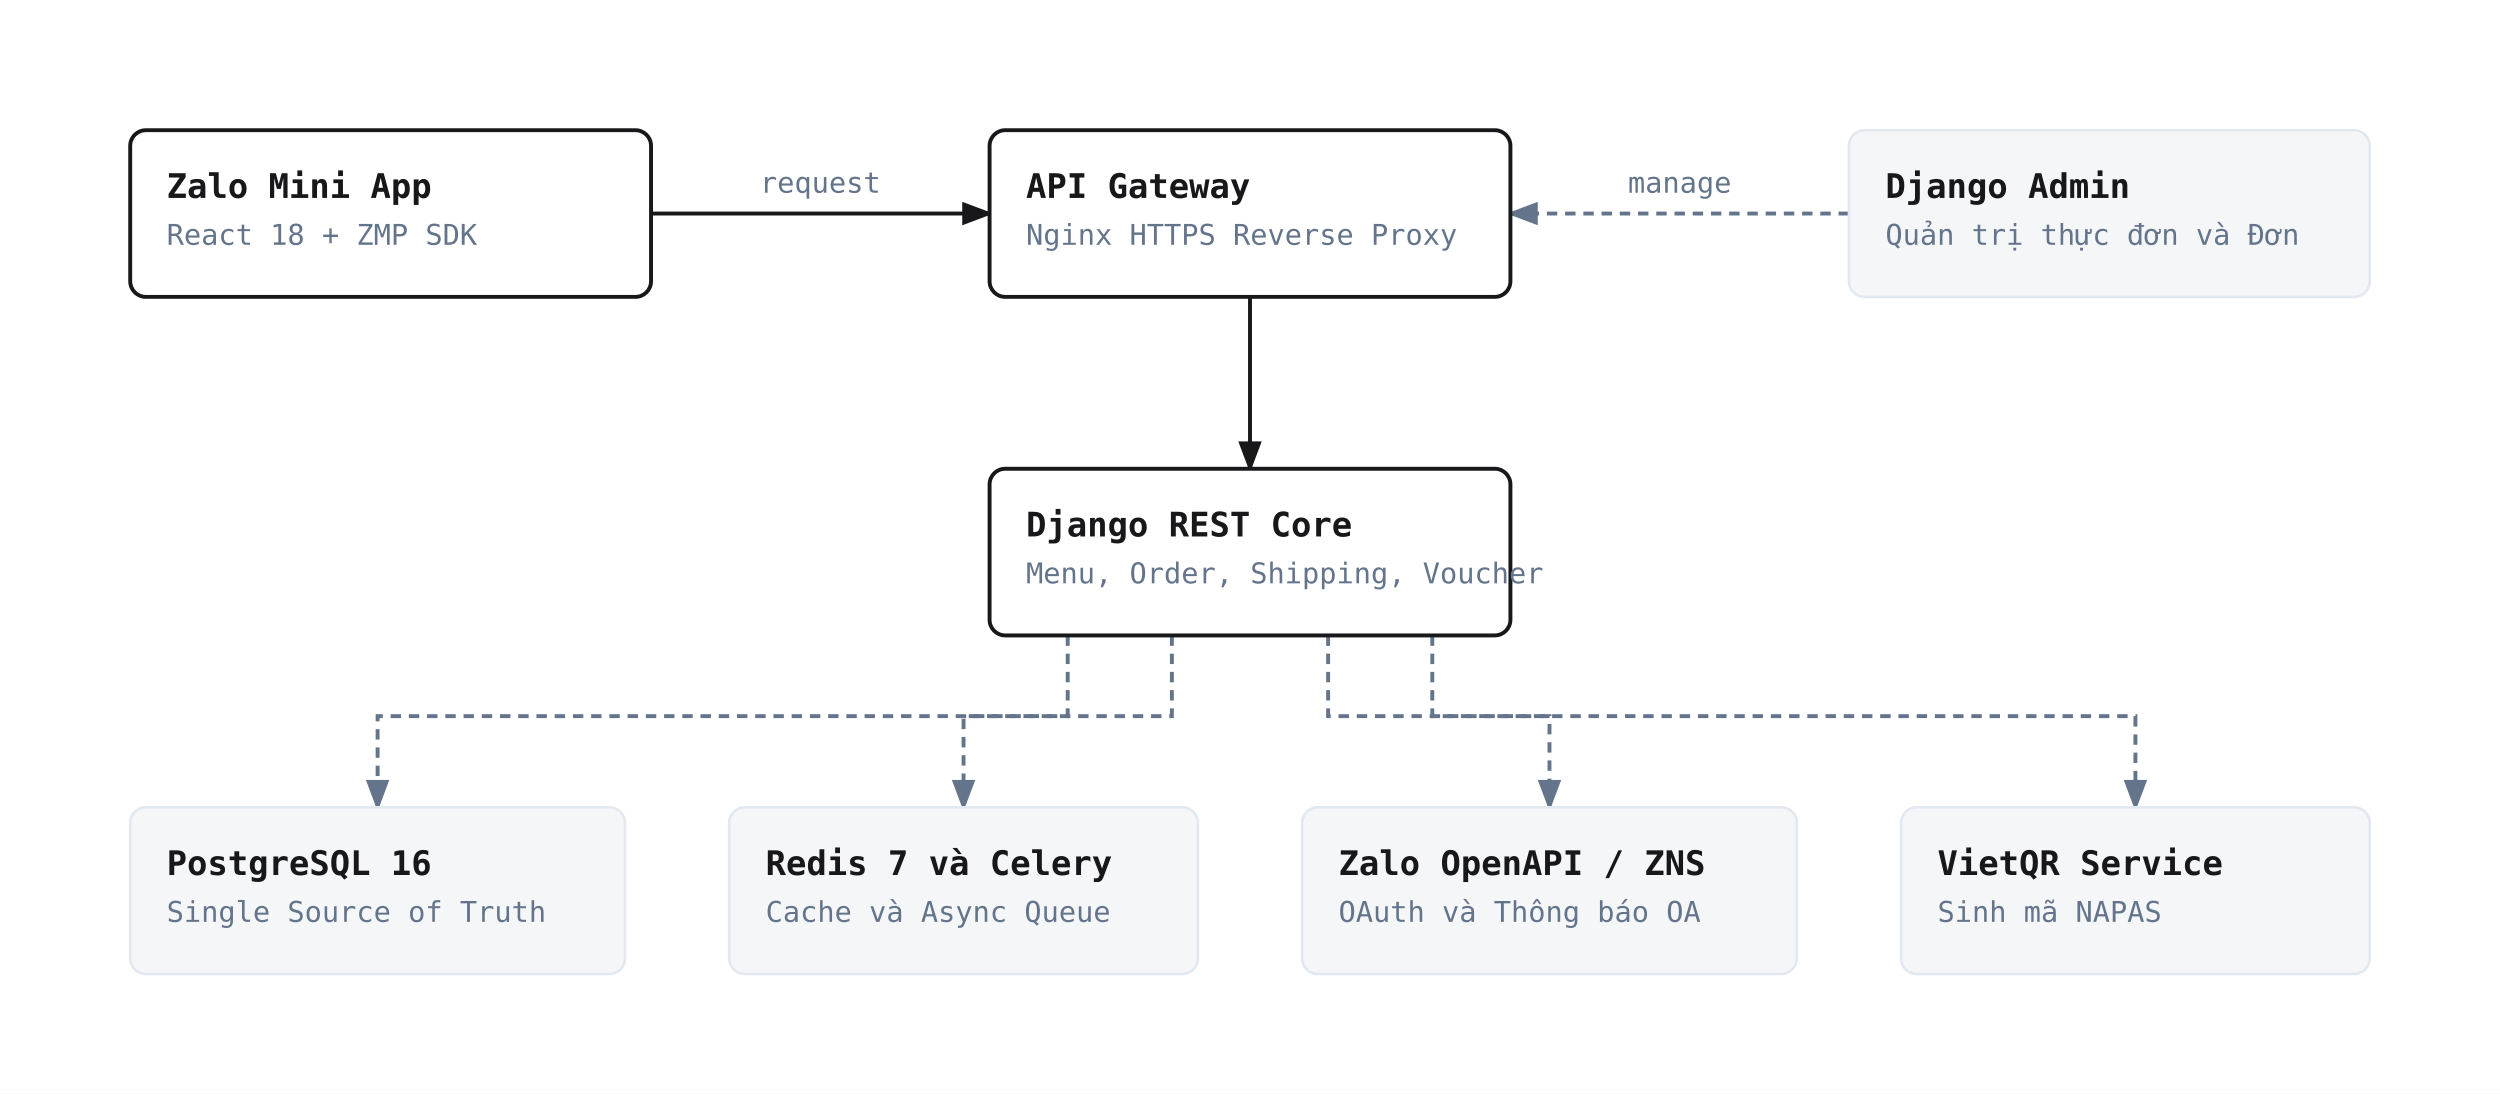
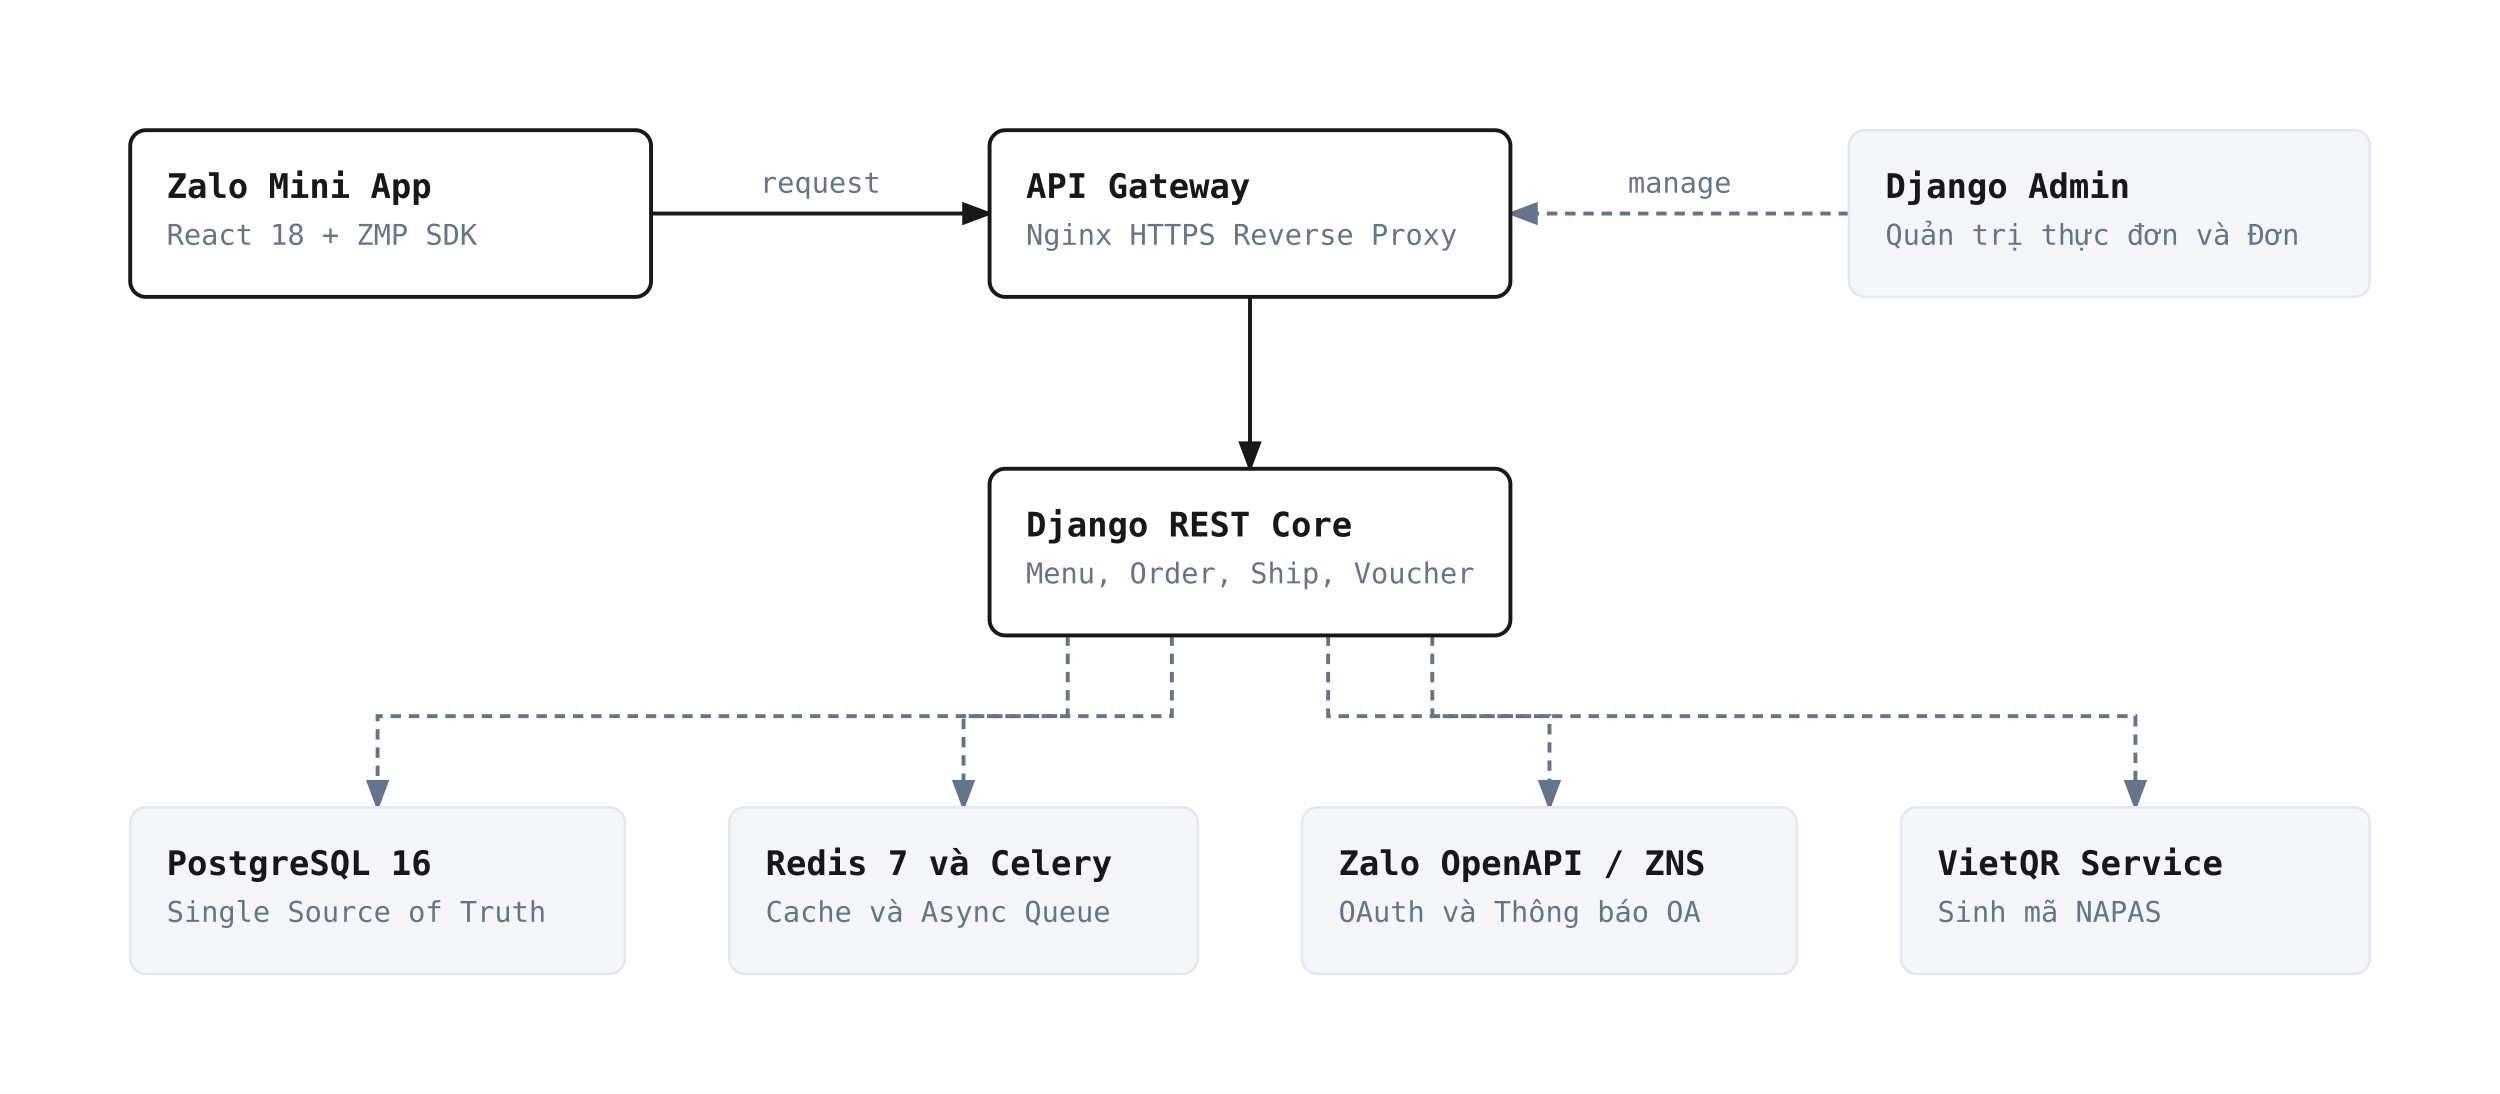
<svg xmlns="http://www.w3.org/2000/svg" viewBox="0 0 960 420" width="960" height="420">
  <style>
    text { font-family: ui-monospace, SFMono-Regular, Menlo, Consolas, monospace; }
    .nm { font-size: 13px; font-weight: 600; fill: #18181b; }
    .dt { font-size: 11px; fill: #64748b; }
    .al { font-size: 11px; fill: #64748b; }
  </style>
  <defs>
    <marker id="arr-main-light" markerWidth="8" markerHeight="6" refX="7" refY="3" orient="auto">
      <polygon points="0 0, 8 3, 0 6" fill="#18181b" />
    </marker>
    <marker id="arr-sec-light" markerWidth="8" markerHeight="6" refX="7" refY="3" orient="auto">
      <polygon points="0 0, 8 3, 0 6" fill="#64748b" />
    </marker>
    <marker id="arr-acc-light" markerWidth="8" markerHeight="6" refX="7" refY="3" orient="auto-start-reverse">
      <polygon points="0 0, 8 3, 0 6" fill="#2563eb" />
    </marker>
  </defs>
  <rect width="960" height="420" fill="#ffffff" />
  <path d="M 250 82 H 380" fill="none" stroke="#18181b" stroke-width="1.5" marker-end="url(#arr-main-light)" />
  <text x="315" y="74" text-anchor="middle" class="al">request</text>
  <path d="M 710 82 H 580" fill="none" stroke="#64748b" stroke-width="1.5" stroke-dasharray="4 3" marker-end="url(#arr-sec-light)" />
  <text x="645" y="74" text-anchor="middle" class="al">manage</text>
  <path d="M 480 114 V 180" fill="none" stroke="#18181b" stroke-width="1.5" marker-end="url(#arr-main-light)" />
  <path d="M 410 244 V 275 H 145 V 310" fill="none" stroke="#64748b" stroke-width="1.5" stroke-dasharray="4 3" marker-end="url(#arr-sec-light)" />
  <path d="M 450 244 V 275 H 370 V 310" fill="none" stroke="#64748b" stroke-width="1.5" stroke-dasharray="4 3" marker-end="url(#arr-sec-light)" />
  <path d="M 510 244 V 275 H 595 V 310" fill="none" stroke="#64748b" stroke-width="1.5" stroke-dasharray="4 3" marker-end="url(#arr-sec-light)" />
  <path d="M 550 244 V 275 H 820 V 310" fill="none" stroke="#64748b" stroke-width="1.5" stroke-dasharray="4 3" marker-end="url(#arr-sec-light)" />
  <rect x="50" y="50" width="200" height="64" rx="6" fill="#ffffff" stroke="#18181b" stroke-width="1.5" />
  <text x="64" y="76" class="nm">Zalo Mini App</text>
  <text x="64" y="94" class="dt">React 18 + ZMP SDK</text>
  <rect x="380" y="50" width="200" height="64" rx="6" fill="#ffffff" stroke="#18181b" stroke-width="1.5" />
  <text x="394" y="76" class="nm">API Gateway</text>
  <text x="394" y="94" class="dt">Nginx HTTPS Reverse Proxy</text>
  <rect x="710" y="50" width="200" height="64" rx="6" fill="#f4f6f8" stroke="#e2e8f0" stroke-width="1.0" />
  <text x="724" y="76" class="nm">Django Admin</text>
  <text x="724" y="94" class="dt">Quản trị thực đơn và Đơn</text>
  <rect x="380" y="180" width="200" height="64" rx="6" fill="#ffffff" stroke="#18181b" stroke-width="1.5" />
  <text x="394" y="206" class="nm">Django REST Core</text>
-   <text x="394" y="224" class="dt">Menu, Order, Shipping, Voucher</text>
+   <text x="394" y="224" class="dt">Menu, Order, Ship, Voucher</text>
  <rect x="50" y="310" width="190" height="64" rx="6" fill="#f4f6f8" stroke="#e2e8f0" stroke-width="1.0" />
  <text x="64" y="336" class="nm">PostgreSQL 16</text>
  <text x="64" y="354" class="dt">Single Source of Truth</text>
  <rect x="280" y="310" width="180" height="64" rx="6" fill="#f4f6f8" stroke="#e2e8f0" stroke-width="1.0" />
  <text x="294" y="336" class="nm">Redis 7 và Celery</text>
  <text x="294" y="354" class="dt">Cache và Async Queue</text>
  <rect x="500" y="310" width="190" height="64" rx="6" fill="#f4f6f8" stroke="#e2e8f0" stroke-width="1.0" />
  <text x="514" y="336" class="nm">Zalo OpenAPI / ZNS</text>
  <text x="514" y="354" class="dt">OAuth và Thông báo OA</text>
  <rect x="730" y="310" width="180" height="64" rx="6" fill="#f4f6f8" stroke="#e2e8f0" stroke-width="1.0" />
  <text x="744" y="336" class="nm">VietQR Service</text>
  <text x="744" y="354" class="dt">Sinh mã NAPAS</text>
</svg>
